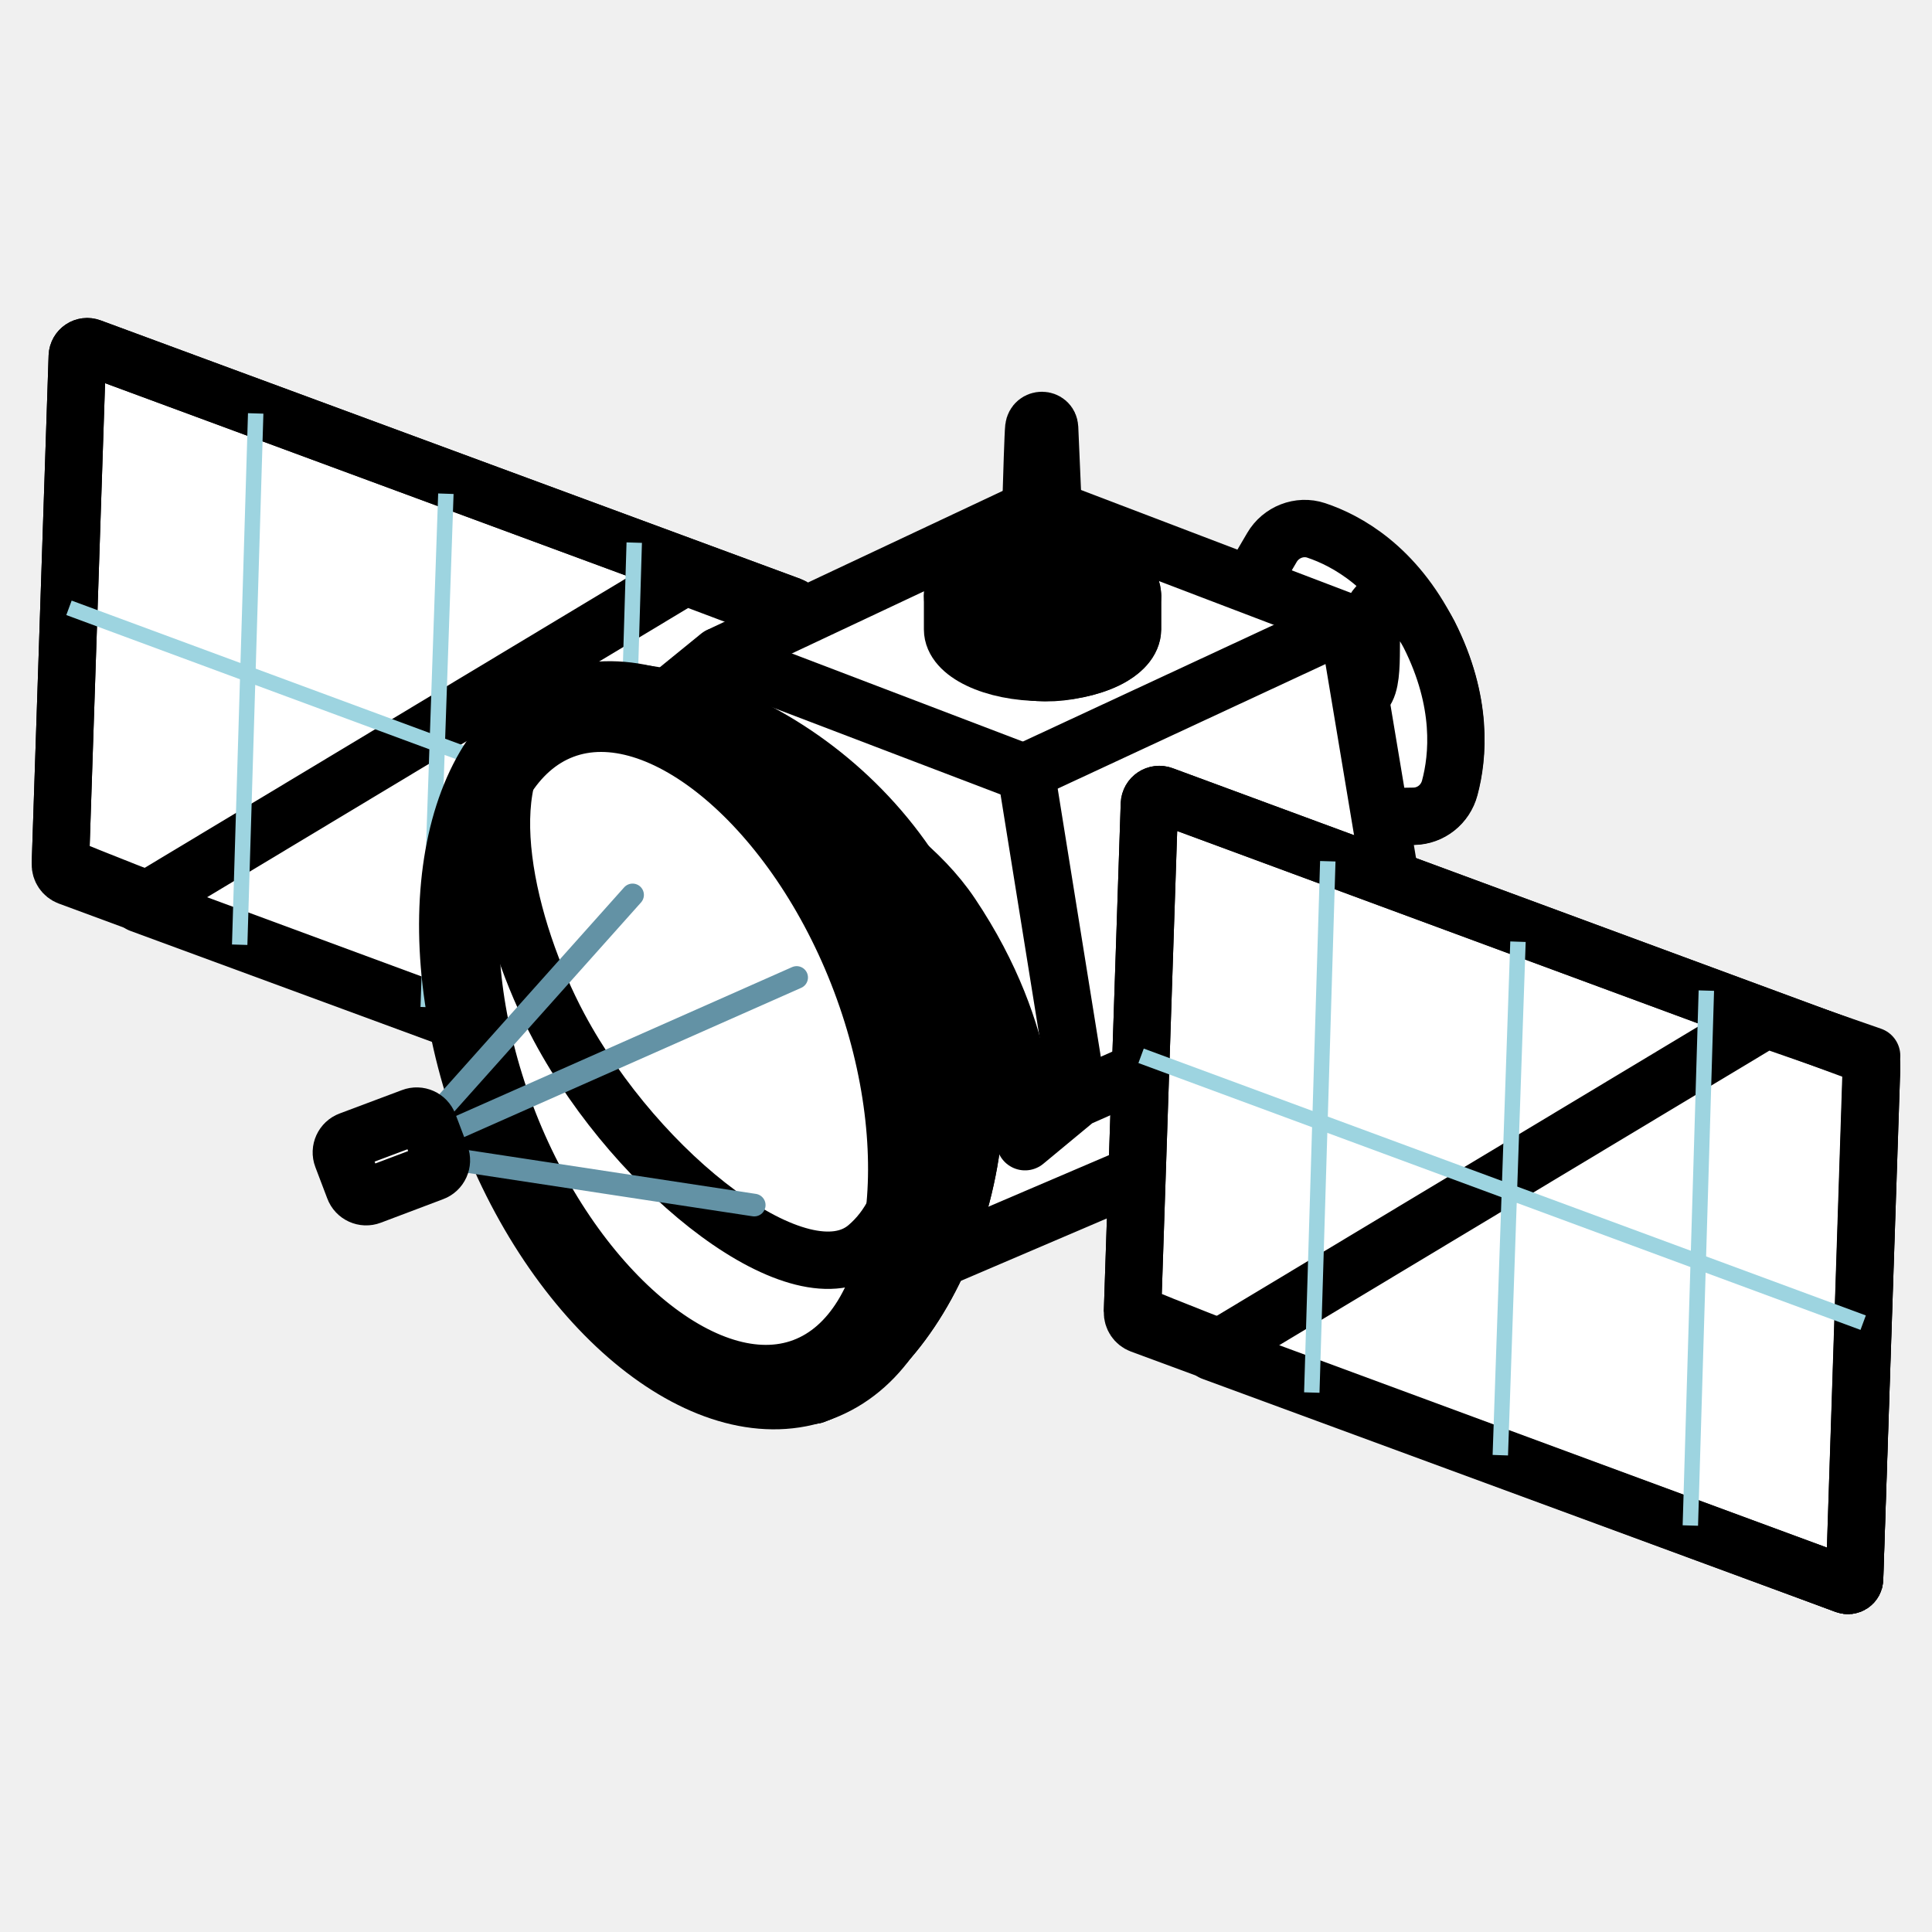
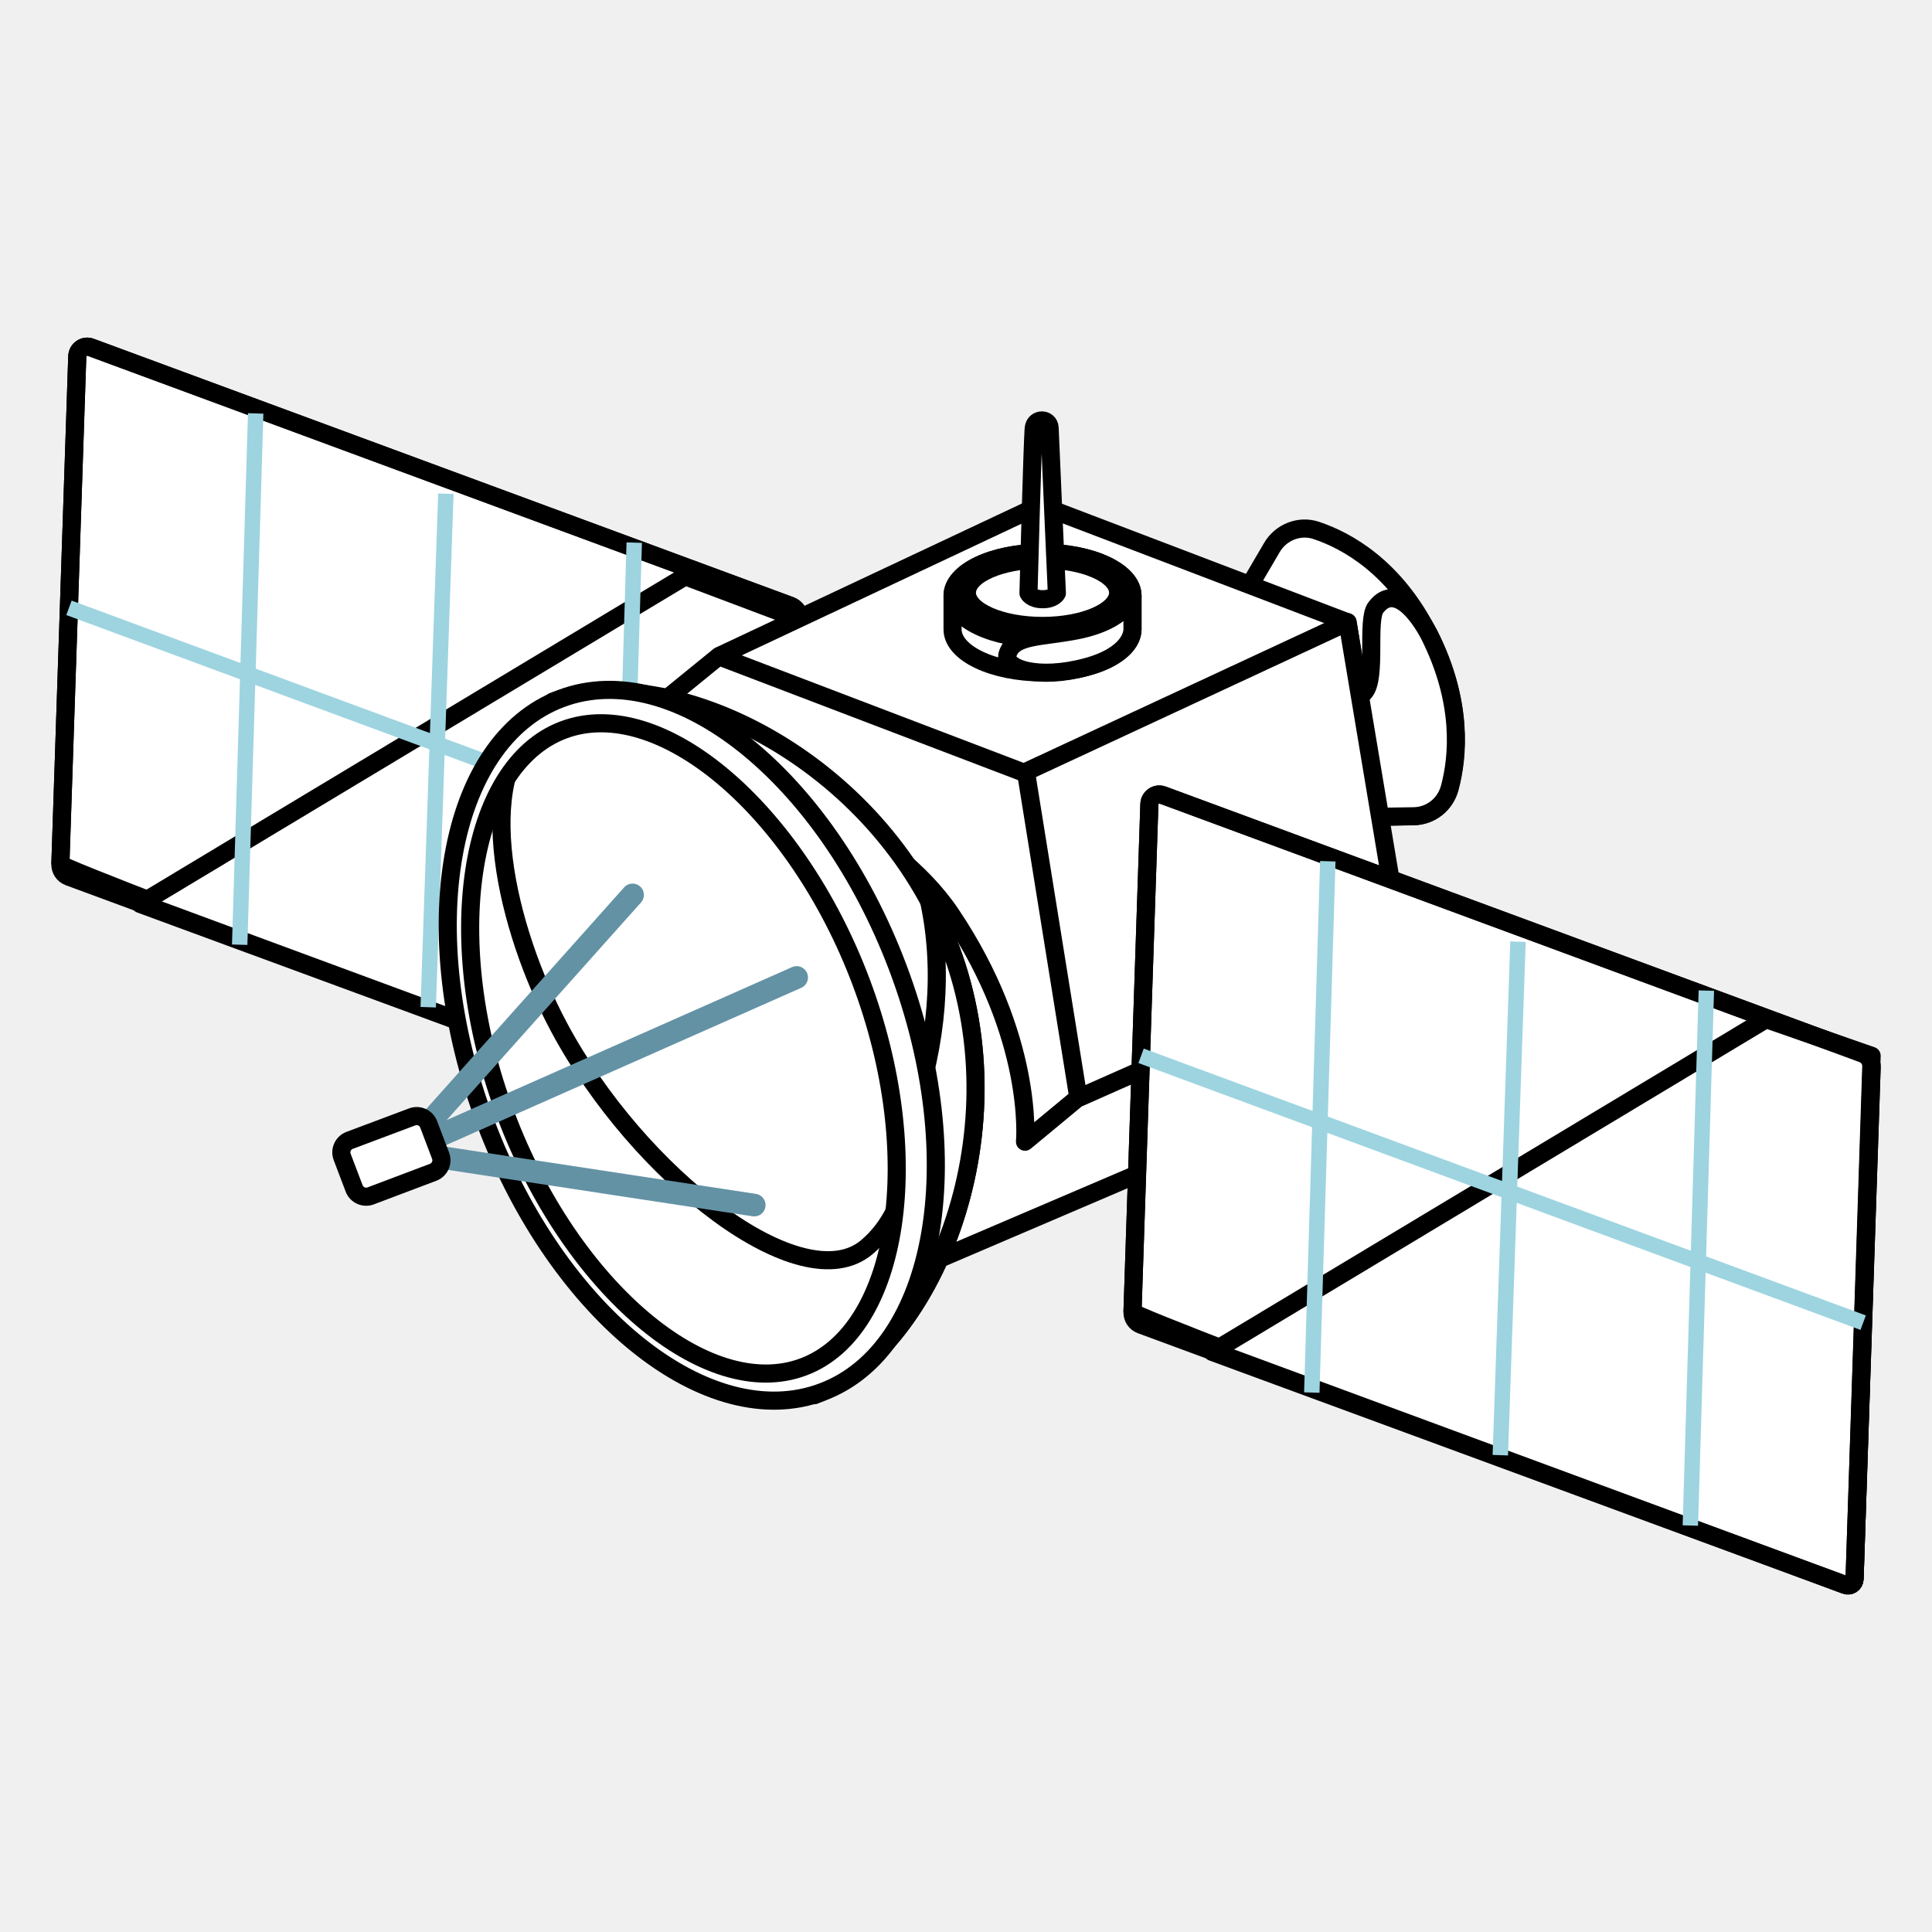
<svg xmlns="http://www.w3.org/2000/svg" version="1.1" id="Layer_4" x="0px" y="0px" viewBox="0 0 128 128" style="enable-background:new 0 0 128 128;" xml:space="preserve">
  <g>
    <g>
-       <path d="M51.24,75.33c0,0-47.26-17.71-47.24-18.08L5.12,23.6c0.02-0.45,0.47-0.75,0.89-0.59l46.35,17.12    c0.38,0.14,0.62,0.51,0.61,0.91l-1.13,33.9C51.83,75.24,51.53,75.44,51.24,75.33z" fill="#ffffff" stroke="#000000" stroke-width="3.8" stroke-linecap="round" stroke-linejoin="round" />
-       <path d="M9.29,59.89l41.95,15.44c0.28,0.11,0.59-0.09,0.6-0.4l1.13-33.9l-7.57-2.85L9.29,59.89z" fill="#ffffff" stroke="#000000" stroke-width="3.8" stroke-linecap="round" stroke-linejoin="round" />
-       <path d="M51.24,75.33L4.55,58.08    C4.21,57.95,3.99,57.62,4,57.26L5.12,23.6c0.02-0.45,0.47-0.75,0.89-0.59l46.35,17.12c0.38,0.14,0.62,0.51,0.61,0.91l-1.13,33.9    C51.83,75.24,51.53,75.44,51.24,75.33z" fill="none" stroke="#000000" stroke-width="3.8" stroke-linecap="round" stroke-linejoin="round" />
+       <path d="M51.24,75.33c0,0-47.26-17.71-47.24-18.08L5.12,23.6c0.02-0.45,0.47-0.75,0.89-0.59l46.35,17.12    c0.38,0.14,0.62,0.51,0.61,0.91l-1.13,33.9C51.83,75.24,51.53,75.44,51.24,75.33z" fill="#ffffff" stroke="#000000" stroke-width="1.2" stroke-linecap="round" stroke-linejoin="round" />
+       <path d="M9.29,59.89l41.95,15.44c0.28,0.11,0.59-0.09,0.6-0.4l1.13-33.9l-7.57-2.85L9.29,59.89z" fill="#ffffff" stroke="#000000" stroke-width="1.2" stroke-linecap="round" stroke-linejoin="round" />
+       <path d="M51.24,75.33L4.55,58.08    C4.21,57.95,3.99,57.62,4,57.26L5.12,23.6c0.02-0.45,0.47-0.75,0.89-0.59l46.35,17.12c0.38,0.14,0.62,0.51,0.61,0.91l-1.13,33.9    C51.83,75.24,51.53,75.44,51.24,75.33z" fill="none" stroke="#000000" stroke-width="1.2" stroke-linecap="round" stroke-linejoin="round" />
      <line style="fill:none;stroke:#9DD4E0;stroke-width:1.021;stroke-miterlimit:10;" x1="52.41" y1="57.96" x2="4.57" y2="40.27" />
      <line style="fill:none;stroke:#9DD4E0;stroke-width:1.021;stroke-miterlimit:10;" x1="29.54" y1="32.71" x2="28.37" y2="66.73" />
      <line style="fill:none;stroke:#9DD4E0;stroke-width:1.021;stroke-miterlimit:10;" x1="16.94" y1="27.39" x2="15.88" y2="62.59" />
      <line style="fill:none;stroke:#9DD4E0;stroke-width:1.021;stroke-miterlimit:10;" x1="42.02" y1="35.95" x2="40.96" y2="71.39" />
    </g>
-     <path d="M82.81,38.76l1.46-2.49c0.59-1.01,1.82-1.5,2.93-1.13c2.04,0.68,5.21,2.43,7.46,6.88   c2.27,4.49,1.93,8.12,1.37,10.17c-0.29,1.09-1.26,1.85-2.38,1.88l-2.04,0.04L82.81,38.76z" fill="#ffffff" stroke="#000000" stroke-width="3.8" stroke-linecap="round" stroke-linejoin="round" />
-     <path d="M91.15,40.25c-0.63,0.82,0.08,4.67-0.76,5.61c-0.42,0.46-1.01,0.9-1.58,0.65l2.29,7.61l2.57-0.04   c1.13-0.02,2.09-0.79,2.38-1.88c0.55-2.05,0.9-5.68-1.37-10.17C94.38,41.46,92.62,38.32,91.15,40.25z" fill="#ffffff" stroke="#000000" stroke-width="3.8" stroke-linecap="round" stroke-linejoin="round" />
+     <path d="M82.81,38.76l1.46-2.49c0.59-1.01,1.82-1.5,2.93-1.13c2.04,0.68,5.21,2.43,7.46,6.88   c2.27,4.49,1.93,8.12,1.37,10.17c-0.29,1.09-1.26,1.85-2.38,1.88l-2.04,0.04L82.81,38.76z" fill="#ffffff" stroke="#000000" stroke-width="1.2" stroke-linecap="round" stroke-linejoin="round" />
+     <path d="M91.15,40.25c-0.63,0.82,0.08,4.67-0.76,5.61c-0.42,0.46-1.01,0.9-1.58,0.65l2.29,7.61l2.57-0.04   c1.13-0.02,2.09-0.79,2.38-1.88c0.55-2.05,0.9-5.68-1.37-10.17C94.38,41.46,92.62,38.32,91.15,40.25z" fill="#ffffff" stroke="#000000" stroke-width="1.2" stroke-linecap="round" stroke-linejoin="round" />
    <g>
-       <polygon points="89.28,41.23 68.9,33.46 47.71,43.43 53.65,86 75.83,76.52 92.74,62.75   " fill="#ffffff" stroke="#000000" stroke-width="3.8" stroke-linecap="round" stroke-linejoin="round" />
-       <polygon points="89.28,41.22 67.95,51.14 53.85,86.39 76.03,76.91 92.94,63.14   " fill="#ffffff" stroke="#000000" stroke-width="3.8" stroke-linecap="round" stroke-linejoin="round" />
-       <polygon points="67.99,51.25 47.62,43.48 30.71,57.24 34.17,78.77 54.54,86.53 71.45,72.77   " fill="#ffffff" stroke="#000000" stroke-width="3.8" stroke-linecap="round" stroke-linejoin="round" />
+       <polygon points="89.28,41.23 68.9,33.46 47.71,43.43 53.65,86 75.83,76.52 92.74,62.75   " fill="#ffffff" stroke="#000000" stroke-width="1.2" stroke-linecap="round" stroke-linejoin="round" />
+       <polygon points="89.28,41.22 67.95,51.14 53.85,86.39 76.03,76.91 92.94,63.14   " fill="#ffffff" stroke="#000000" stroke-width="1.2" stroke-linecap="round" stroke-linejoin="round" />
+       <polygon points="67.99,51.25 47.62,43.48 30.71,57.24 34.17,78.77 54.54,86.53 71.45,72.77   " fill="#ffffff" stroke="#000000" stroke-width="1.2" stroke-linecap="round" stroke-linejoin="round" />
    </g>
-     <path d="M93.17,63.12l-21.82,9.67l-3.44,2.85c0.01-0.14,0.6-6.87-4.9-15.06c-3.95-5.89-12.89-9.2-12.89-9.2   l4.45,35.3l22.17-9.48L93.17,63.12z" fill="#ffffff" stroke="#000000" stroke-width="3.8" stroke-linecap="round" stroke-linejoin="round" />
+     <path d="M93.17,63.12l-21.82,9.67l-3.44,2.85c0.01-0.14,0.6-6.87-4.9-15.06c-3.95-5.89-12.89-9.2-12.89-9.2   l4.45,35.3l22.17-9.48L93.17,63.12z" fill="#ffffff" stroke="#000000" stroke-width="1.2" stroke-linecap="round" stroke-linejoin="round" />
    <g>
-       <path d="M122.27,105.01c0,0-47.26-17.71-47.24-18.08l1.12-33.66c0.02-0.45,0.47-0.75,0.89-0.59l46.35,17.12    c0.38,0.14,0.62,0.51,0.61,0.91l-1.13,33.9C122.86,104.92,122.56,105.12,122.27,105.01z" fill="#ffffff" stroke="#000000" stroke-width="3.8" stroke-linecap="round" stroke-linejoin="round" />
-       <path d="M80.32,89.57l41.95,15.44c0.28,0.11,0.59-0.09,0.6-0.4L124,69.95l-6.99-2.43L80.32,89.57z" fill="#ffffff" stroke="#000000" stroke-width="3.8" stroke-linecap="round" stroke-linejoin="round" />
-       <path d="M122.27,105.01L75.58,87.76    c-0.34-0.13-0.56-0.46-0.55-0.83l1.12-33.66c0.02-0.45,0.47-0.75,0.89-0.59l46.35,17.12c0.38,0.14,0.62,0.51,0.61,0.91l-1.13,33.9    C122.86,104.92,122.56,105.12,122.27,105.01z" fill="none" stroke="#000000" stroke-width="3.8" stroke-linecap="round" stroke-linejoin="round" />
+       <path d="M122.27,105.01c0,0-47.26-17.71-47.24-18.08l1.12-33.66c0.02-0.45,0.47-0.75,0.89-0.59l46.35,17.12    c0.38,0.14,0.62,0.51,0.61,0.91l-1.13,33.9C122.86,104.92,122.56,105.12,122.27,105.01z" fill="#ffffff" stroke="#000000" stroke-width="1.2" stroke-linecap="round" stroke-linejoin="round" />
+       <path d="M80.32,89.57l41.95,15.44c0.28,0.11,0.59-0.09,0.6-0.4L124,69.95l-6.99-2.43L80.32,89.57z" fill="#ffffff" stroke="#000000" stroke-width="1.2" stroke-linecap="round" stroke-linejoin="round" />
+       <path d="M122.27,105.01L75.58,87.76    c-0.34-0.13-0.56-0.46-0.55-0.83l1.12-33.66c0.02-0.45,0.47-0.75,0.89-0.59l46.35,17.12c0.38,0.14,0.62,0.51,0.61,0.91l-1.13,33.9    C122.86,104.92,122.56,105.12,122.27,105.01z" fill="none" stroke="#000000" stroke-width="1.2" stroke-linecap="round" stroke-linejoin="round" />
      <line style="fill:none;stroke:#9DD4E0;stroke-width:1.021;stroke-miterlimit:10;" x1="123.44" y1="87.63" x2="75.6" y2="69.95" />
      <line style="fill:none;stroke:#9DD4E0;stroke-width:1.021;stroke-miterlimit:10;" x1="100.57" y1="62.39" x2="99.4" y2="96.41" />
      <line style="fill:none;stroke:#9DD4E0;stroke-width:1.021;stroke-miterlimit:10;" x1="87.97" y1="57.06" x2="86.91" y2="92.26" />
      <line style="fill:none;stroke:#9DD4E0;stroke-width:1.021;stroke-miterlimit:10;" x1="113.05" y1="65.63" x2="111.99" y2="101.07" />
    </g>
-     <path d="M75.03,39.47c0-1.57-2.67-2.85-5.96-2.85c-3.29,0-5.96,1.27-5.96,2.85c0,0.4,0,1.84,0,2.23   c0,1.57,2.67,2.85,5.96,2.85c3.29,0,5.96-1.27,5.96-2.85C75.03,41.31,75.03,39.87,75.03,39.47z" fill="#ffffff" stroke="#000000" stroke-width="3.8" stroke-linecap="round" stroke-linejoin="round" />
-     <ellipse cx="69.07" cy="39.47" rx="5.96" ry="2.85" fill="#ffffff" stroke="#000000" stroke-width="3.8" stroke-linecap="round" stroke-linejoin="round" />
-     <ellipse cx="69.07" cy="39.27" rx="5.01" ry="2.2" fill="#ffffff" stroke="#000000" stroke-width="3.8" stroke-linecap="round" stroke-linejoin="round" />
-     <path d="M70.02,39.3c0,0-0.19,0.4-0.94,0.4c-0.75,0-0.94-0.4-0.94-0.4s0.27-10.28,0.35-10.95   c0.08-0.67,1.02-0.65,1.05,0C69.56,29,70.02,39.3,70.02,39.3z" fill="#ffffff" stroke="#000000" stroke-width="3.8" stroke-linecap="round" stroke-linejoin="round" />
-     <path d="M75.03,39.47c0,0-0.37,1.63-3.68,2.29c-2.43,0.48-4.17,0.29-4.59,1.56   c-0.32,0.96,1.98,1.75,5.23,0.87c2.93-0.8,3.04-2.26,3.04-2.48S75.03,39.47,75.03,39.47z" fill="#ffffff" stroke="#000000" stroke-width="3.8" stroke-linecap="round" stroke-linejoin="round" />
+     <path d="M75.03,39.47c0-1.57-2.67-2.85-5.96-2.85c-3.29,0-5.96,1.27-5.96,2.85c0,0.4,0,1.84,0,2.23   c0,1.57,2.67,2.85,5.96,2.85c3.29,0,5.96-1.27,5.96-2.85C75.03,41.31,75.03,39.87,75.03,39.47z" fill="#ffffff" stroke="#000000" stroke-width="1.2" stroke-linecap="round" stroke-linejoin="round" />
+     <ellipse cx="69.07" cy="39.47" rx="5.96" ry="2.85" fill="#ffffff" stroke="#000000" stroke-width="1.2" stroke-linecap="round" stroke-linejoin="round" />
+     <ellipse cx="69.07" cy="39.27" rx="5.01" ry="2.2" fill="#ffffff" stroke="#000000" stroke-width="1.2" stroke-linecap="round" stroke-linejoin="round" />
+     <path d="M70.02,39.3c0,0-0.19,0.4-0.94,0.4c-0.75,0-0.94-0.4-0.94-0.4s0.27-10.28,0.35-10.95   c0.08-0.67,1.02-0.65,1.05,0C69.56,29,70.02,39.3,70.02,39.3z" fill="#ffffff" stroke="#000000" stroke-width="1.2" stroke-linecap="round" stroke-linejoin="round" />
+     <path d="M75.03,39.47c0,0-0.37,1.63-3.68,2.29c-2.43,0.48-4.17,0.29-4.59,1.56   c-0.32,0.96,1.98,1.75,5.23,0.87c2.93-0.8,3.04-2.26,3.04-2.48S75.03,39.47,75.03,39.47z" fill="#ffffff" stroke="#000000" stroke-width="1.2" stroke-linecap="round" stroke-linejoin="round" />
    <g>
-       <path d="M53.94,92.43L36.62,46.49c7.54-2.84,21.56,3.62,26.34,16.3S61.48,89.59,53.94,92.43z" fill="#ffffff" stroke="#000000" stroke-width="3.8" stroke-linecap="round" stroke-linejoin="round" />
-       <path d="M51.7,86.49l2.24,5.94c7.54-2.84,13.81-16.95,9.02-29.64c-0.4-1.06-0.87-2.08-1.4-3.06    C63.46,68.62,59.96,79.65,51.7,86.49z" fill="#ffffff" stroke="#000000" stroke-width="3.8" stroke-linecap="round" stroke-linejoin="round" />
-       <ellipse transform="matrix(0.9357 -0.3527 0.3527 0.9357 -21.628 20.4239)" cx="45.23" cy="69.56" rx="13.25" ry="23.6" fill="#ffffff" stroke="#000000" stroke-width="3.8" stroke-linecap="round" stroke-linejoin="round" />
-       <path d="M37.04,68.06c-3.51-6.56-5.78-16.39-1.43-20.05c4.59-3.86,11.08,0.68,14.34,3.57    c1.81,1.6,2.76,2.85,3.7,4.13c5.36,7.3,9.97,21.66,3.79,26.91C53.13,86.28,42.29,77.88,37.04,68.06z" fill="#ffffff" stroke="#000000" stroke-width="3.8" stroke-linecap="round" stroke-linejoin="round" />
-       <path d="M33.52,73.89c-4.31-11.44-2.57-23.13,3.81-25.53s15.4,5.23,19.71,16.67s2.57,23.13-3.81,25.53    S37.83,85.33,33.52,73.89 M32.18,74.4c4.78,12.69,14.77,20.67,22.31,17.82c7.54-2.84,9.78-15.43,4.99-28.12    S44.71,43.44,37.17,46.28C29.63,49.12,27.4,61.71,32.18,74.4L32.18,74.4z" fill="#ffffff" stroke="#000000" stroke-width="3.8" stroke-linecap="round" stroke-linejoin="round" />
+       <path d="M53.94,92.43L36.62,46.49c7.54-2.84,21.56,3.62,26.34,16.3S61.48,89.59,53.94,92.43z" fill="#ffffff" stroke="#000000" stroke-width="1.2" stroke-linecap="round" stroke-linejoin="round" />
+       <path d="M51.7,86.49l2.24,5.94c7.54-2.84,13.81-16.95,9.02-29.64c-0.4-1.06-0.87-2.08-1.4-3.06    C63.46,68.62,59.96,79.65,51.7,86.49z" fill="#ffffff" stroke="#000000" stroke-width="1.2" stroke-linecap="round" stroke-linejoin="round" />
+       <ellipse transform="matrix(0.9357 -0.3527 0.3527 0.9357 -21.628 20.4239)" cx="45.23" cy="69.56" rx="13.25" ry="23.6" fill="#ffffff" stroke="#000000" stroke-width="1.2" stroke-linecap="round" stroke-linejoin="round" />
+       <path d="M37.04,68.06c-3.51-6.56-5.78-16.39-1.43-20.05c4.59-3.86,11.08,0.68,14.34,3.57    c1.81,1.6,2.76,2.85,3.7,4.13c5.36,7.3,9.97,21.66,3.79,26.91C53.13,86.28,42.29,77.88,37.04,68.06z" fill="#ffffff" stroke="#000000" stroke-width="1.2" stroke-linecap="round" stroke-linejoin="round" />
+       <path d="M33.52,73.89c-4.31-11.44-2.57-23.13,3.81-25.53s15.4,5.23,19.71,16.67s2.57,23.13-3.81,25.53    S37.83,85.33,33.52,73.89 M32.18,74.4c4.78,12.69,14.77,20.67,22.31,17.82c7.54-2.84,9.78-15.43,4.99-28.12    S44.71,43.44,37.17,46.28C29.63,49.12,27.4,61.71,32.18,74.4L32.18,74.4z" fill="#ffffff" stroke="#000000" stroke-width="1.2" stroke-linecap="round" stroke-linejoin="round" />
      <line style="fill:none;stroke:#6392A5;stroke-width:1.5;stroke-linecap:round;stroke-miterlimit:10;" x1="26.72" y1="76.3" x2="52.78" y2="64.76" />
      <line style="fill:none;stroke:#6392A5;stroke-width:1.5;stroke-linecap:round;stroke-miterlimit:10;" x1="26.72" y1="76.3" x2="41.91" y2="59.29" />
      <line style="fill:none;stroke:#6392A5;stroke-width:1.5;stroke-linecap:round;stroke-miterlimit:10;" x1="26.72" y1="76.3" x2="49.97" y2="79.84" />
-       <path d="M28.4,74.49l0.79,2.08c0.17,0.44-0.06,0.94-0.5,1.1l-4.13,1.56c-0.44,0.17-0.94-0.06-1.1-0.5    l-0.79-2.08c-0.17-0.44,0.06-0.94,0.5-1.1L27.3,74C27.74,73.83,28.23,74.05,28.4,74.49z" fill="#ffffff" stroke="#000000" stroke-width="3.8" stroke-linecap="round" stroke-linejoin="round" />
+       <path d="M28.4,74.49l0.79,2.08c0.17,0.44-0.06,0.94-0.5,1.1l-4.13,1.56c-0.44,0.17-0.94-0.06-1.1-0.5    l-0.79-2.08c-0.17-0.44,0.06-0.94,0.5-1.1L27.3,74C27.74,73.83,28.23,74.05,28.4,74.49z" fill="#ffffff" stroke="#000000" stroke-width="1.2" stroke-linecap="round" stroke-linejoin="round" />
    </g>
  </g>
</svg>
